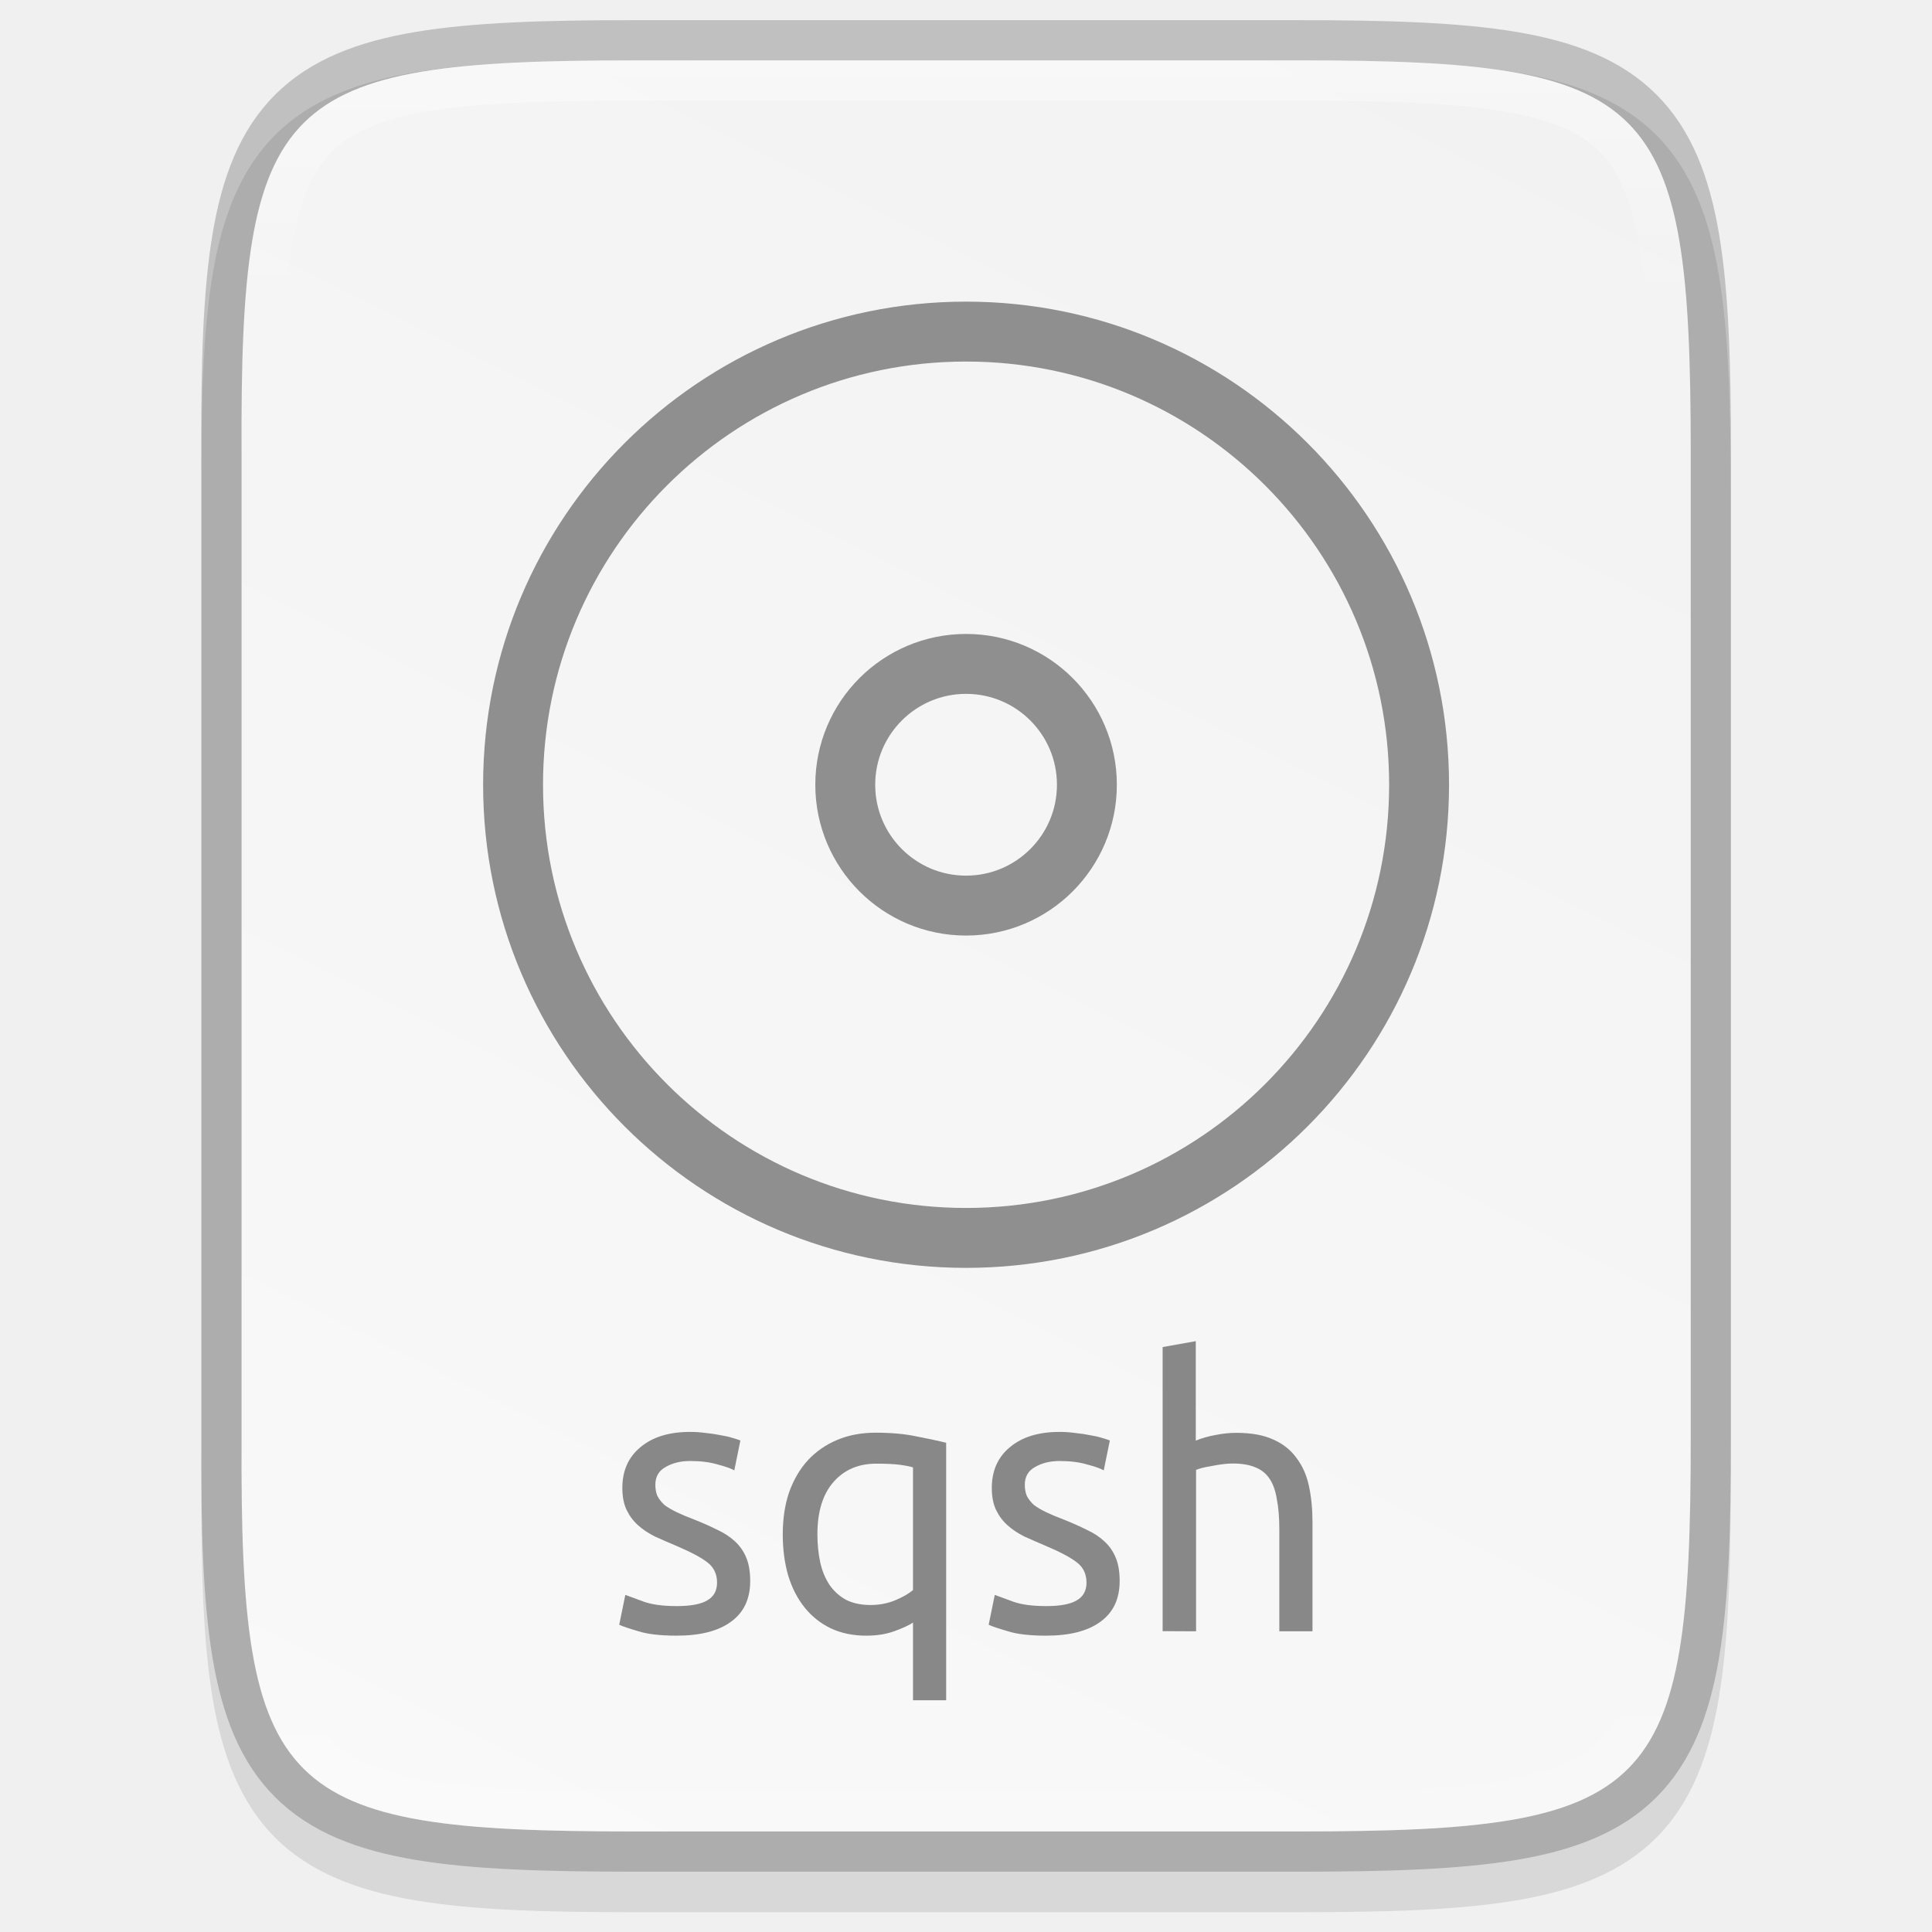
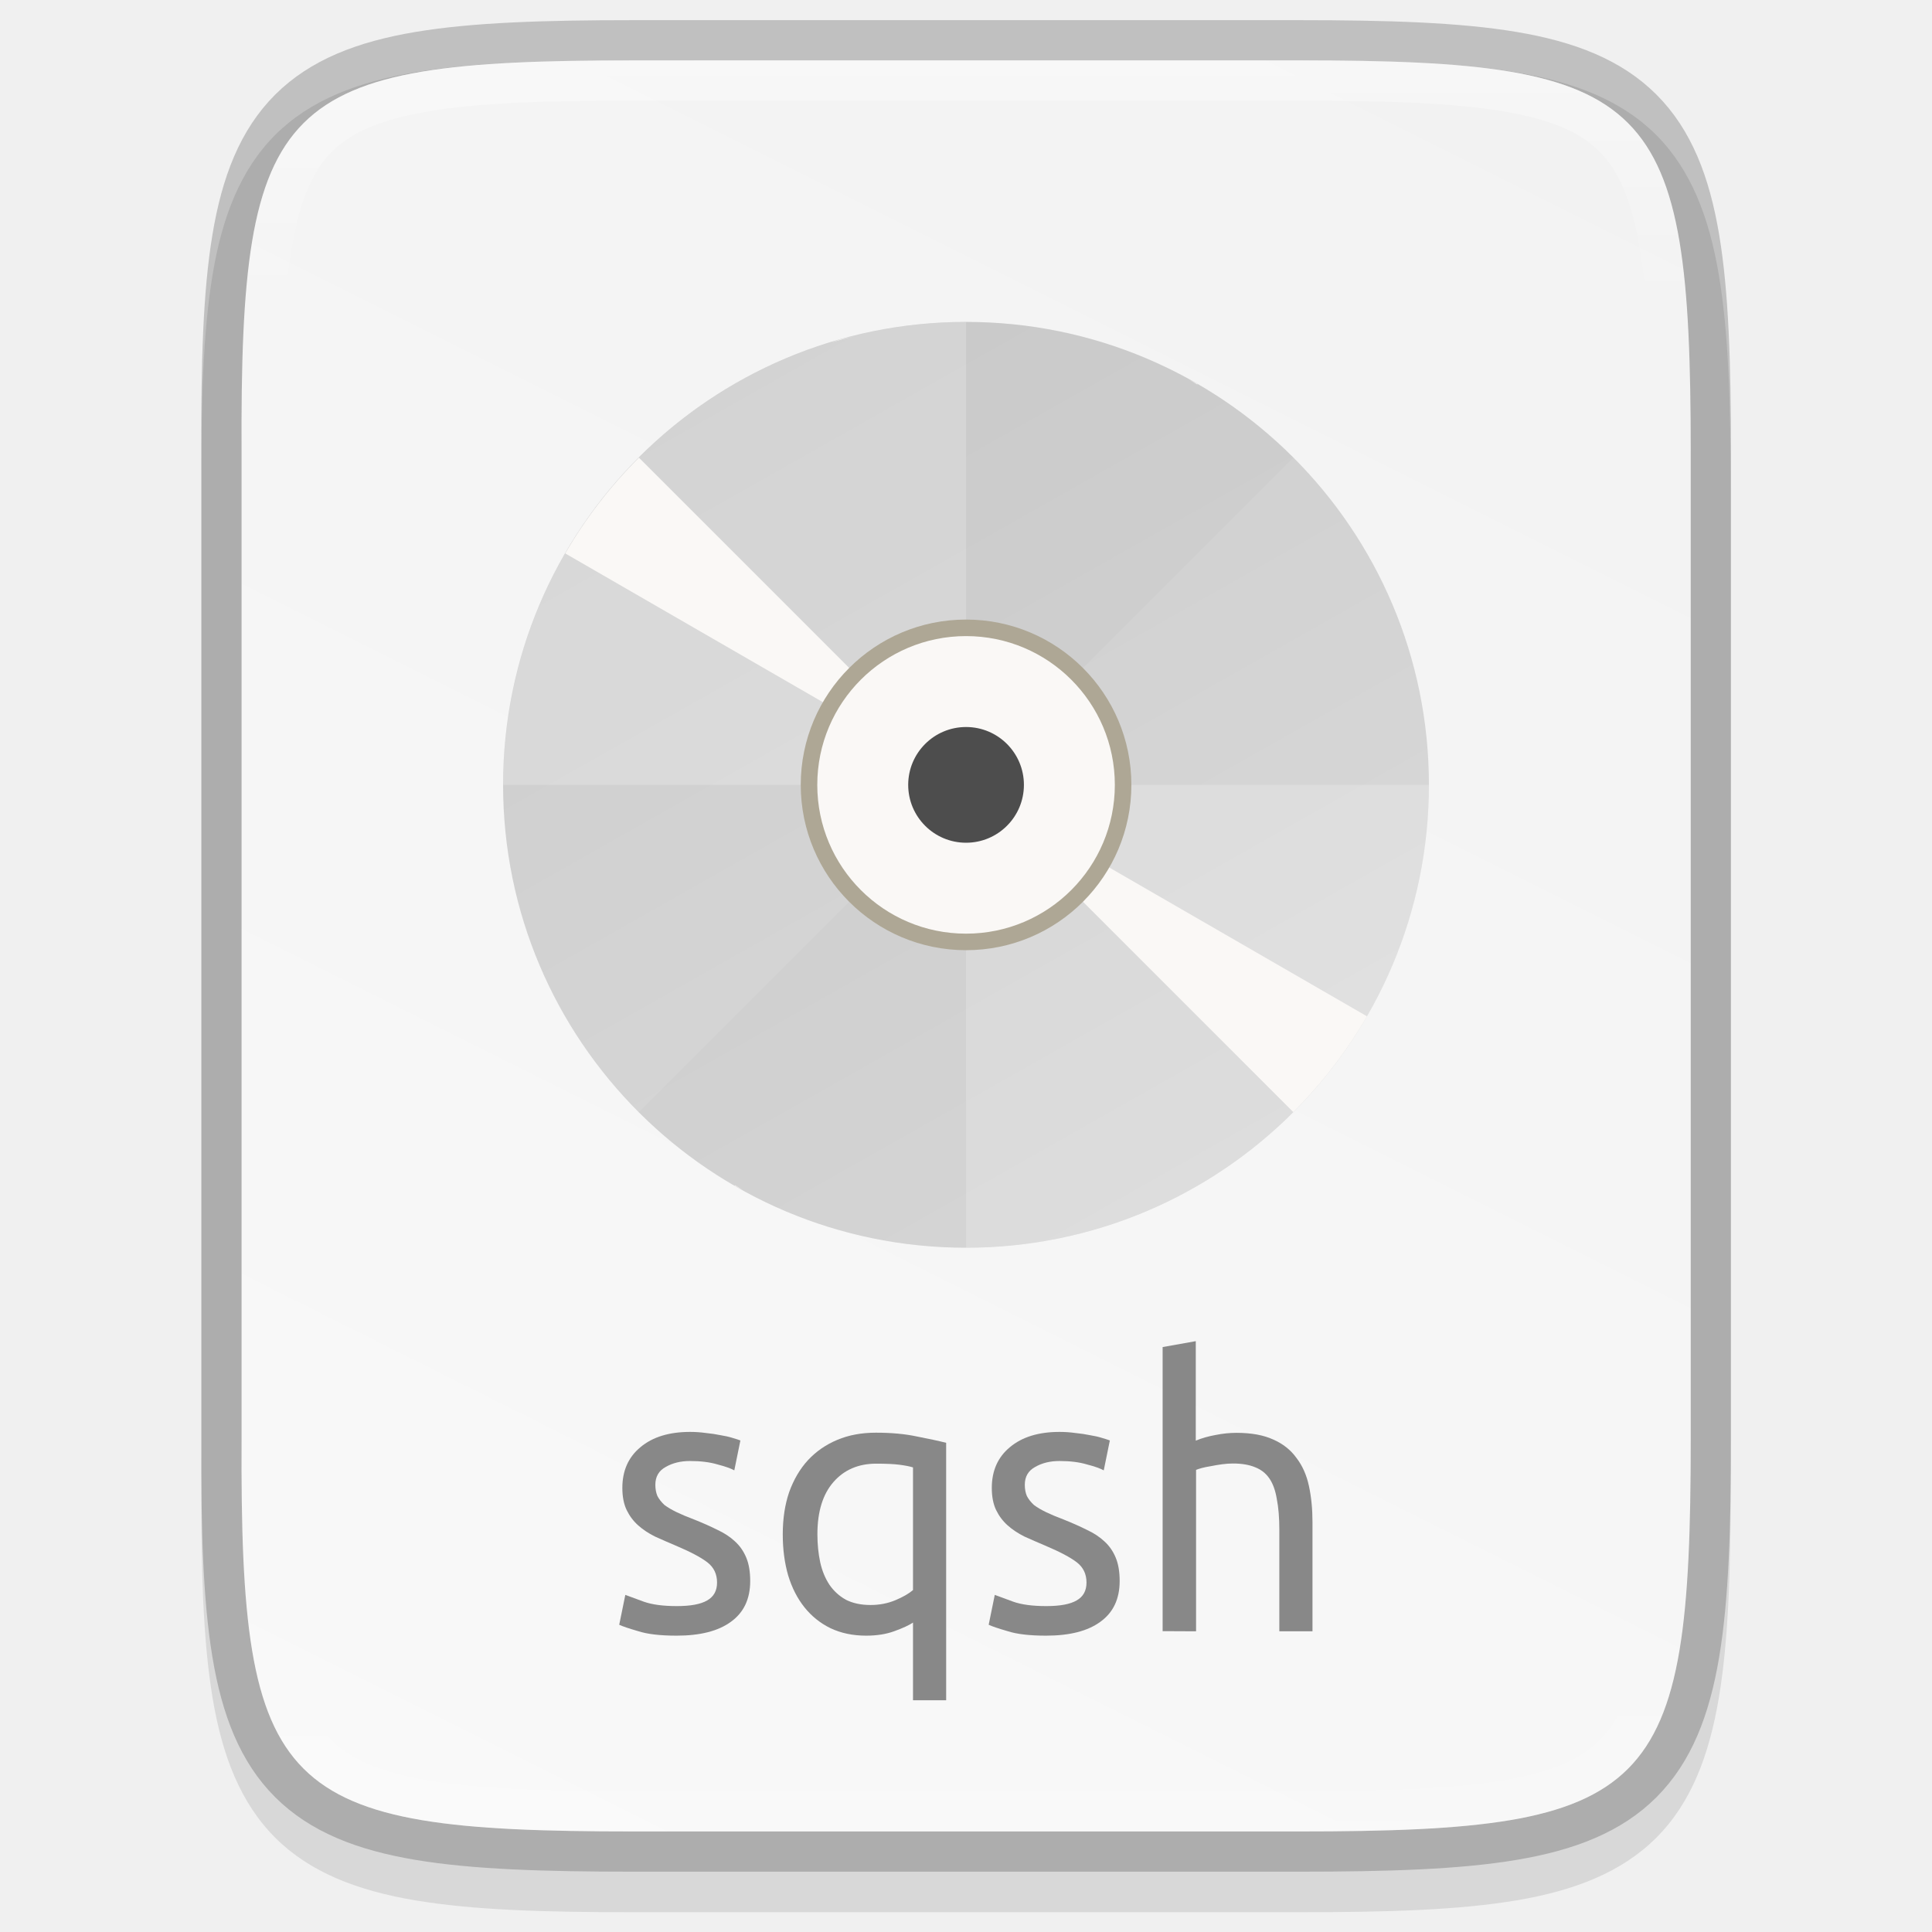
<svg xmlns="http://www.w3.org/2000/svg" id="svg35" height="48" viewBox="0 0 12.7 12.7" width="48">
  <linearGradient id="linearGradient1004" gradientUnits="userSpaceOnUse" x1="344" x2="344" y1="62" y2="106">
    <stop id="stop923" offset="0" stop-color="#fff" />
    <stop id="stop933" offset=".125" stop-color="#fff" stop-opacity=".098" />
    <stop id="stop931" offset=".925" stop-color="#fff" stop-opacity=".098" />
    <stop id="stop925" offset="1" stop-color="#fff" stop-opacity=".498" />
  </linearGradient>
-   <clipPath id="clipPath994">
-     <path id="path996" d="m335.731 62c-8.824 0-9.774.906-9.73 9.748v12.252 12.252c-.043 8.842.906 9.748 9.73 9.748h16.539c8.824 0 9.73-.906 9.73-9.748v-12.252-12.252c0-8.842-.906-9.748-9.73-9.748z" />
+   <clipPath id="clipPath994-367">
+     <path id="path996-5" d="m335.731 62c-8.824 0-9.774.906-9.73 9.748v12.252 12.252c-.043 8.842.906 9.748 9.73 9.748h16.539c8.824 0 9.73-.906 9.73-9.748v-12.252-12.252c0-8.842-.906-9.748-9.73-9.748z" />
  </clipPath>
-   <linearGradient id="linearGradient218" gradientUnits="userSpaceOnUse" x1="334.866" x2="334.866" y1="140.23" y2="160.631">
-     <stop id="stop924" offset="0" stop-color="#808080" />
-     <stop id="stop926" offset="1" stop-color="#999" />
+   <linearGradient id="linearGradient8588-0-1" gradientTransform="matrix(.1277778 0 0 .1277778 3.172446 -29.61269)" gradientUnits="userSpaceOnUse" x1="13.735" x2="38.1" y1="249.694" y2="292.767">
+     <stop id="stop1044" offset="0" stop-color="#cdcdcd" />
+     <stop id="stop1046" offset="1" stop-color="#d9d9d9" />
  </linearGradient>
-   <linearGradient id="linearGradient1024" gradientTransform="matrix(0 -.02997233 .02997147 0 -3.039658 13.62604)" gradientUnits="userSpaceOnUse" x1="459.034" x2="35.31" y1="419.233" y2="207.365">
+   <linearGradient id="linearGradient1024" gradientTransform="matrix(0 -.02997233 .02997147 0 -3.039659 13.62604)" gradientUnits="userSpaceOnUse" x1="459.034" x2="35.31" y1="419.233" y2="207.365">
    <stop id="stop4340" offset="0" stop-color="#f2f2f2" />
    <stop id="stop4342" offset="1" stop-color="#f9f9f9" />
  </linearGradient>
  <path id="path1020" d="m4.162.397c-.588 0-1.051.014-1.432.078-.381.064-.693.184-.921.412-.228.228-.349.54-.412.921-.063.381-.076.845-.073 1.435v3.24 3.242c-.003.589.01 1.053.073 1.434.063.381.184.693.412.921.228.228.54.348.921.412.381.064.844.078 1.432.078h4.376c.588 0 1.051-.014 1.431-.078.38-.064.691-.184.919-.412.228-.228.347-.539.411-.92.064-.381.078-.844.078-1.434v-3.242-3.242c0-.589-.014-1.053-.078-1.434-.064-.381-.184-.692-.411-.92-.228-.228-.538-.348-.919-.412-.38-.064-.843-.078-1.431-.078z" opacity=".1" />
  <path id="path958" d="m4.163.397c-2.335 0-2.586.24-2.575 2.579v3.242 3.242c-.011 2.339.24 2.579 2.575 2.579h4.376c2.335 0 2.575-.24 2.575-2.579v-3.242-3.242c0-2.339-.24-2.579-2.575-2.579z" fill="none" opacity=".2" stroke="#000" stroke-width=".529" />
  <path id="path964" d="m4.163.397c-2.335 0-2.586.24-2.575 2.579v3.242 3.242c-.011 2.339.24 2.579 2.575 2.579h4.376c2.335 0 2.575-.24 2.575-2.579v-3.242-3.242c0-2.339-.24-2.579-2.575-2.579z" fill="url(#linearGradient1024)" />
-   <g id="g1037-1" enable-background="new" fill="none" stroke="#8f8f8f" stroke-linecap="square" stroke-linejoin="round" stroke-width="1.124" transform="matrix(.3503372 0 0 .3504141 -111.3628 -47.3559)">
-     <circle id="circle1035-4" cx="336" cy="149.864" r="2.267" />
-     <ellipse id="path947-8" cx="336" cy="149.864" rx="8.5" ry="8.501" />
+   <circle id="path9498-6-5-6" cx="6.35" cy="5.159" fill="url(#linearGradient8588-0-1)" r="3.043" />
+   <g id="g7204-0-9" enable-background="new" stroke-width=".913" transform="matrix(.02716704 0 0 .02716704 -5.060356 2.378451)">
+     <path id="path11042-53-1-6-2" d="m420.021-9.636a112 112 0 0 0 -112 112h112zm0 112v112a112 112 0 0 0 112-112z" fill="#fff" opacity=".2" />
+     <path id="path11042-53-6-27-2-0" d="m499.217 23.168a112 112 0 0 0 -158.392 0l79.196 79.196zm-79.196 79.196-79.196 79.196a112 112 0 0 0 158.392 0z" opacity=".02" />
+     <path id="path11042-53-6-2-0-6-2" d="m389.47-5.387a112 112 0 0 0 -2.034.688 112 112 0 0 1 5.416-1.467 112 112 0 0 0 -3.382.779zm8.82-2.032a112 112 0 0 1 5.517-.916 112 112 0 0 0 -5.517.916zm-16.139 4.508a112 112 0 0 0 -5.237 2 112 112 0 0 1 5.237-2zm27.22-6.131a112 112 0 0 1 5.559-.361 112 112 0 0 0 -5.559.361zm-37.531 10.435a112 112 0 0 0 -5.034 2.524 112 112 0 0 1 5.034-2.524zm48.706-10.944a112 112 0 0 1 5.586.2 112 112 0 0 0 -5.586-.2zm-58.536 16.255a112 112 0 0 0 -4.763 3.015 112 112 0 0 1 4.763-3.015zm69.688-15.646a112 112 0 0 1 5.553.757 112 112 0 0 0 -5.553-.757zm-78.949 21.917a112 112 0 0 0 -4.439 3.478 112 112 0 0 1 4.439-3.478zm90.023-20.193a112 112 0 0 1 5.411 1.298 112 112 0 0 0 -5.411-1.298zm-100.225 28.792a112 112 0 0 0 -1.27 1.184 112 112 0 0 1 1.27-1.184zm-1.676 1.624a112 112 0 0 0 -17.831 23.164l96.994 56zm79.163 79.164 79.163 79.164a112 112 0 0 0 17.831-23.164zm33.56-106.763a112 112 0 0 1 5.266 1.834 112 112 0 0 0 -5.266-1.834zm10.485 3.881a112 112 0 0 1 5.082 2.365 112 112 0 0 0 -5.082-2.365zm10.051 4.912a112 112 0 0 1 1.837 1.091l.066-.115a112 112 0 0 0 -1.903-.976zm-110.029 194.849-.066.115a112 112 0 0 0 1.903.976 112 112 0 0 1 -1.837-1.091zm6.806 3.638a112 112 0 0 0 5.082 2.365 112 112 0 0 1 -5.082-2.365zm10.301 4.412a112 112 0 0 0 5.266 1.834 112 112 0 0 1 -5.266-1.834zm117.583-25.325a112 112 0 0 1 -1.27 1.184 112 112 0 0 0 1.27-1.184zm-106.906 28.678a112 112 0 0 0 5.411 1.298 112 112 0 0 1 -5.411-1.298zm99.872-22.373a112 112 0 0 1 -4.439 3.478 112 112 0 0 0 4.439-3.478zm-88.941 24.638a112 112 0 0 0 5.553.757 112 112 0 0 1 -5.553-.757zm80.004-17.905a112 112 0 0 1 -4.763 3.015 112 112 0 0 0 4.763-3.015zm-68.884 19.07a112 112 0 0 0 5.586.2 112 112 0 0 1 -5.586-.2zm59.326-13.268a112 112 0 0 1 -5.034 2.524 112 112 0 0 0 5.034-2.524zm-48.124 13.319a112 112 0 0 0 5.559-.361 112 112 0 0 1 -5.559.361zm38.015-8.492a112 112 0 0 1 -5.237 2 112 112 0 0 0 5.237-2zm-26.893 7.424a112 112 0 0 0 5.517-.916 112 112 0 0 1 -5.517.916zm16.371-3.636a112 112 0 0 1 -5.416 1.467 112 112 0 0 0 5.416-1.467z" fill="#faf8f6" />
+     <circle id="path7147-9-1-3" cx="420.021" cy="-102.364" fill="#aea795" r="40" transform="scale(1 -1)" />
+     <circle id="path7164-3-8-7" cx="420.021" cy="102.364" fill="#faf8f6" r="36" />
+     <circle id="path7166-6-7-5" cx="420.021" cy="102.364" fill="#4d4d4d" r="14" />
  </g>
  <g id="text130-3" enable-background="new" fill="#888" stroke-width=".049" transform="scale(.9773046 1.023222)">
-     <path id="path846" d="m4.554 10.318q.137 0 .202-.036.067-.036.067-.115 0-.082-.065-.13-.065-.048-.214-.108-.072-.029-.139-.058-.065-.031-.113-.072-.048-.041-.077-.098-.029-.058-.029-.142 0-.166.122-.262.122-.098.334-.098.053 0 .106.007.053.005.098.014.046.007.079.017.036.01.055.017l-.041.192q-.036-.019-.113-.038-.077-.022-.185-.022-.094 0-.163.038-.07.036-.07.115 0 .041.014.072.017.031.048.058.034.024.082.046.048.022.115.046.089.034.158.067.07.031.118.074.05.043.077.106.026.06.026.149 0 .173-.13.262-.127.089-.365.089-.166 0-.259-.029-.094-.026-.127-.041l.041-.192q.038.014.122.043.084.029.223.029z" />
-     <path id="path848" d="m5.498 9.857q0 .096.019.18.019.082.062.144.043.06.11.096.07.034.166.034.091 0 .168-.031.077-.031.118-.065v-.788q-.034-.01-.091-.017-.055-.007-.156-.007-.18 0-.288.118-.108.118-.108.336zm-.233 0q0-.151.043-.271.046-.122.127-.206.082-.084.197-.13.115-.046.259-.046.156 0 .274.024.12.022.199.041v1.654h-.223v-.499q-.041.026-.125.055-.082.029-.19.029-.134 0-.24-.048-.103-.048-.175-.134-.072-.086-.11-.206-.036-.12-.036-.262z" />
-     <path id="path850" d="m7.039 10.318q.137 0 .202-.036.067-.036.067-.115 0-.082-.065-.13-.065-.048-.214-.108-.072-.029-.139-.058-.065-.031-.113-.072-.048-.041-.077-.098-.029-.058-.029-.142 0-.166.122-.262.122-.098.334-.098.053 0 .106.007.053.005.098.014.046.007.079.017.036.01.055.017l-.041.192q-.036-.019-.113-.038-.077-.022-.185-.022-.094 0-.163.038-.07.036-.07.115 0 .041.014.072.017.031.048.058.034.024.082.046.048.022.115.046.089.034.158.067.07.031.118.074.05.043.077.106.026.06.026.149 0 .173-.13.262-.127.089-.365.089-.166 0-.259-.029-.094-.026-.127-.041l.041-.192q.038.014.122.043.084.029.223.029z" />
-     <path id="path852" d="m7.82 10.479v-1.825l.223-.038v.639q.062-.024.132-.036.072-.014.142-.014.149 0 .247.043.098.041.156.118.06.074.084.18.024.106.024.233v.701h-.223v-.653q0-.115-.017-.197-.014-.082-.05-.132-.036-.05-.096-.072-.06-.024-.149-.024-.036 0-.074.005-.038.005-.074.012-.034.005-.062.012-.026.007-.038.012v1.037z" />
+     <path id="path860" d="m4.554 10.318q.137 0 .202-.036.067-.036.067-.115 0-.082-.065-.13-.065-.048-.214-.108-.072-.029-.139-.058-.065-.031-.113-.072-.048-.041-.077-.098-.029-.058-.029-.142 0-.166.122-.262.122-.098.334-.098.053 0 .106.007.053.005.098.014.046.007.079.017.036.01.055.017l-.041.192q-.036-.019-.113-.038-.077-.022-.185-.022-.094 0-.163.038-.07.036-.07.115 0 .041.014.072.017.031.048.058.034.024.082.046.048.022.115.046.089.034.158.067.07.031.118.074.05.043.077.106.026.06.026.149 0 .173-.13.262-.127.089-.365.089-.166 0-.259-.029-.094-.026-.127-.041l.041-.192q.038.014.122.043.084.029.223.029z" />
+     <path id="path862" d="m5.498 9.857q0 .096.019.18.019.082.062.144.043.06.11.096.07.034.166.034.091 0 .168-.031.077-.031.118-.065v-.788q-.034-.01-.091-.017-.055-.007-.156-.007-.18 0-.288.118-.108.118-.108.336zm-.233 0q0-.151.043-.271.046-.122.127-.206.082-.084.197-.13.115-.046.259-.046.156 0 .274.024.12.022.199.041v1.654h-.223v-.499q-.041.026-.125.055-.082.029-.19.029-.134 0-.24-.048-.103-.048-.175-.134-.072-.086-.11-.206-.036-.12-.036-.262z" />
+     <path id="path864" d="m7.039 10.318q.137 0 .202-.036.067-.036.067-.115 0-.082-.065-.13-.065-.048-.214-.108-.072-.029-.139-.058-.065-.031-.113-.072-.048-.041-.077-.098-.029-.058-.029-.142 0-.166.122-.262.122-.098.334-.098.053 0 .106.007.053.005.098.014.046.007.079.017.036.01.055.017l-.041.192q-.036-.019-.113-.038-.077-.022-.185-.022-.094 0-.163.038-.07.036-.07.115 0 .041.014.072.017.031.048.058.034.024.082.046.048.022.115.046.089.034.158.067.07.031.118.074.05.043.077.106.026.06.026.149 0 .173-.13.262-.127.089-.365.089-.166 0-.259-.029-.094-.026-.127-.041l.041-.192q.038.014.122.043.084.029.223.029z" />
+     <path id="path866" d="m7.82 10.479v-1.825l.223-.038v.639q.062-.024.132-.036.072-.014.142-.014.149 0 .247.043.098.041.156.118.06.074.084.18.024.106.024.233v.701h-.223v-.653q0-.115-.017-.197-.014-.082-.05-.132-.036-.05-.096-.072-.06-.024-.149-.024-.036 0-.074.005-.038.005-.074.012-.034.005-.062.012-.026.007-.038.012v1.037z" />
  </g>
-   <path id="path990" clip-path="url(#clipPath994)" d="m335.731 62c-8.824 0-9.774.906-9.73 9.748v12.252 12.252c-.043 8.842.906 9.748 9.73 9.748h16.539c8.824 0 9.73-.906 9.73-9.748v-12.252-12.252c0-8.842-.906-9.748-9.73-9.748z" fill="none" opacity=".4" stroke="url(#linearGradient1004)" stroke-width="2" transform="matrix(.2645833 0 0 .2645833 -84.66628 -16.0073)" />
+   <path id="path990" clip-path="url(#clipPath994-367)" d="m335.731 62c-8.824 0-9.774.906-9.73 9.748v12.252 12.252c-.043 8.842.906 9.748 9.73 9.748h16.539c8.824 0 9.73-.906 9.73-9.748v-12.252-12.252c0-8.842-.906-9.748-9.73-9.748z" fill="none" opacity=".4" stroke="url(#linearGradient1004)" stroke-width="2" transform="matrix(.2645833 0 0 .2645833 -84.66628 -16.0073)" />
</svg>
